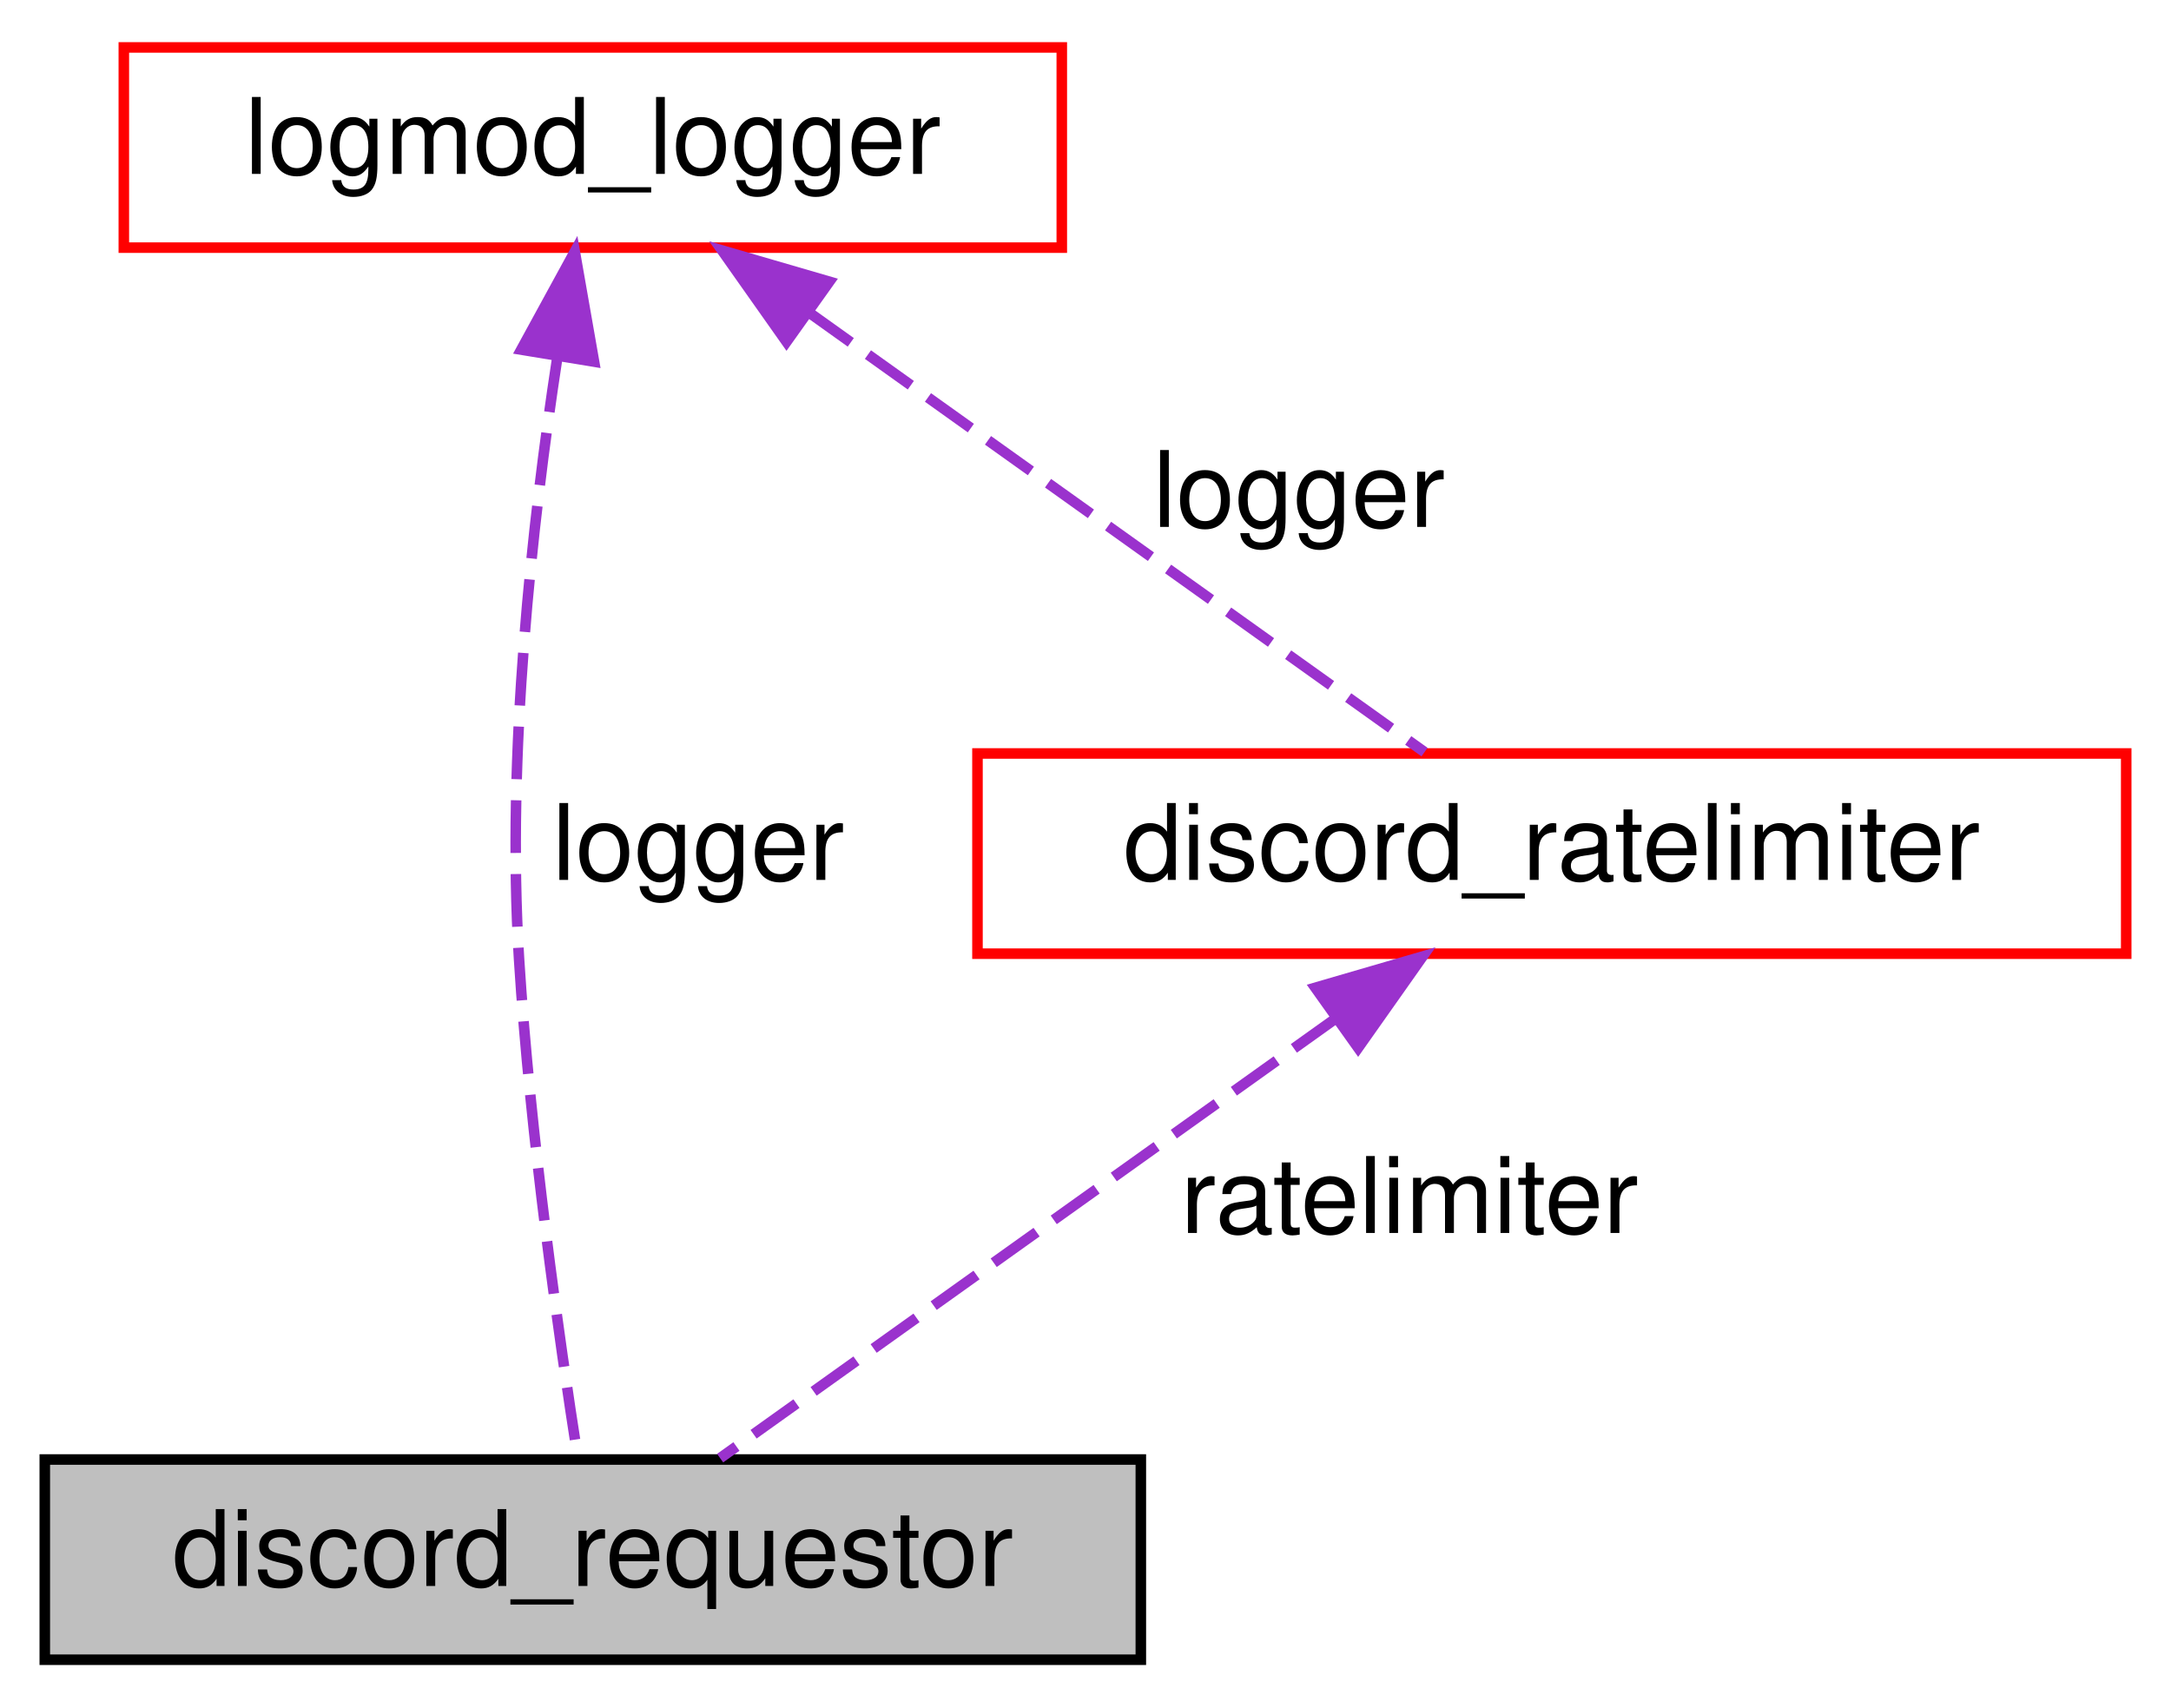
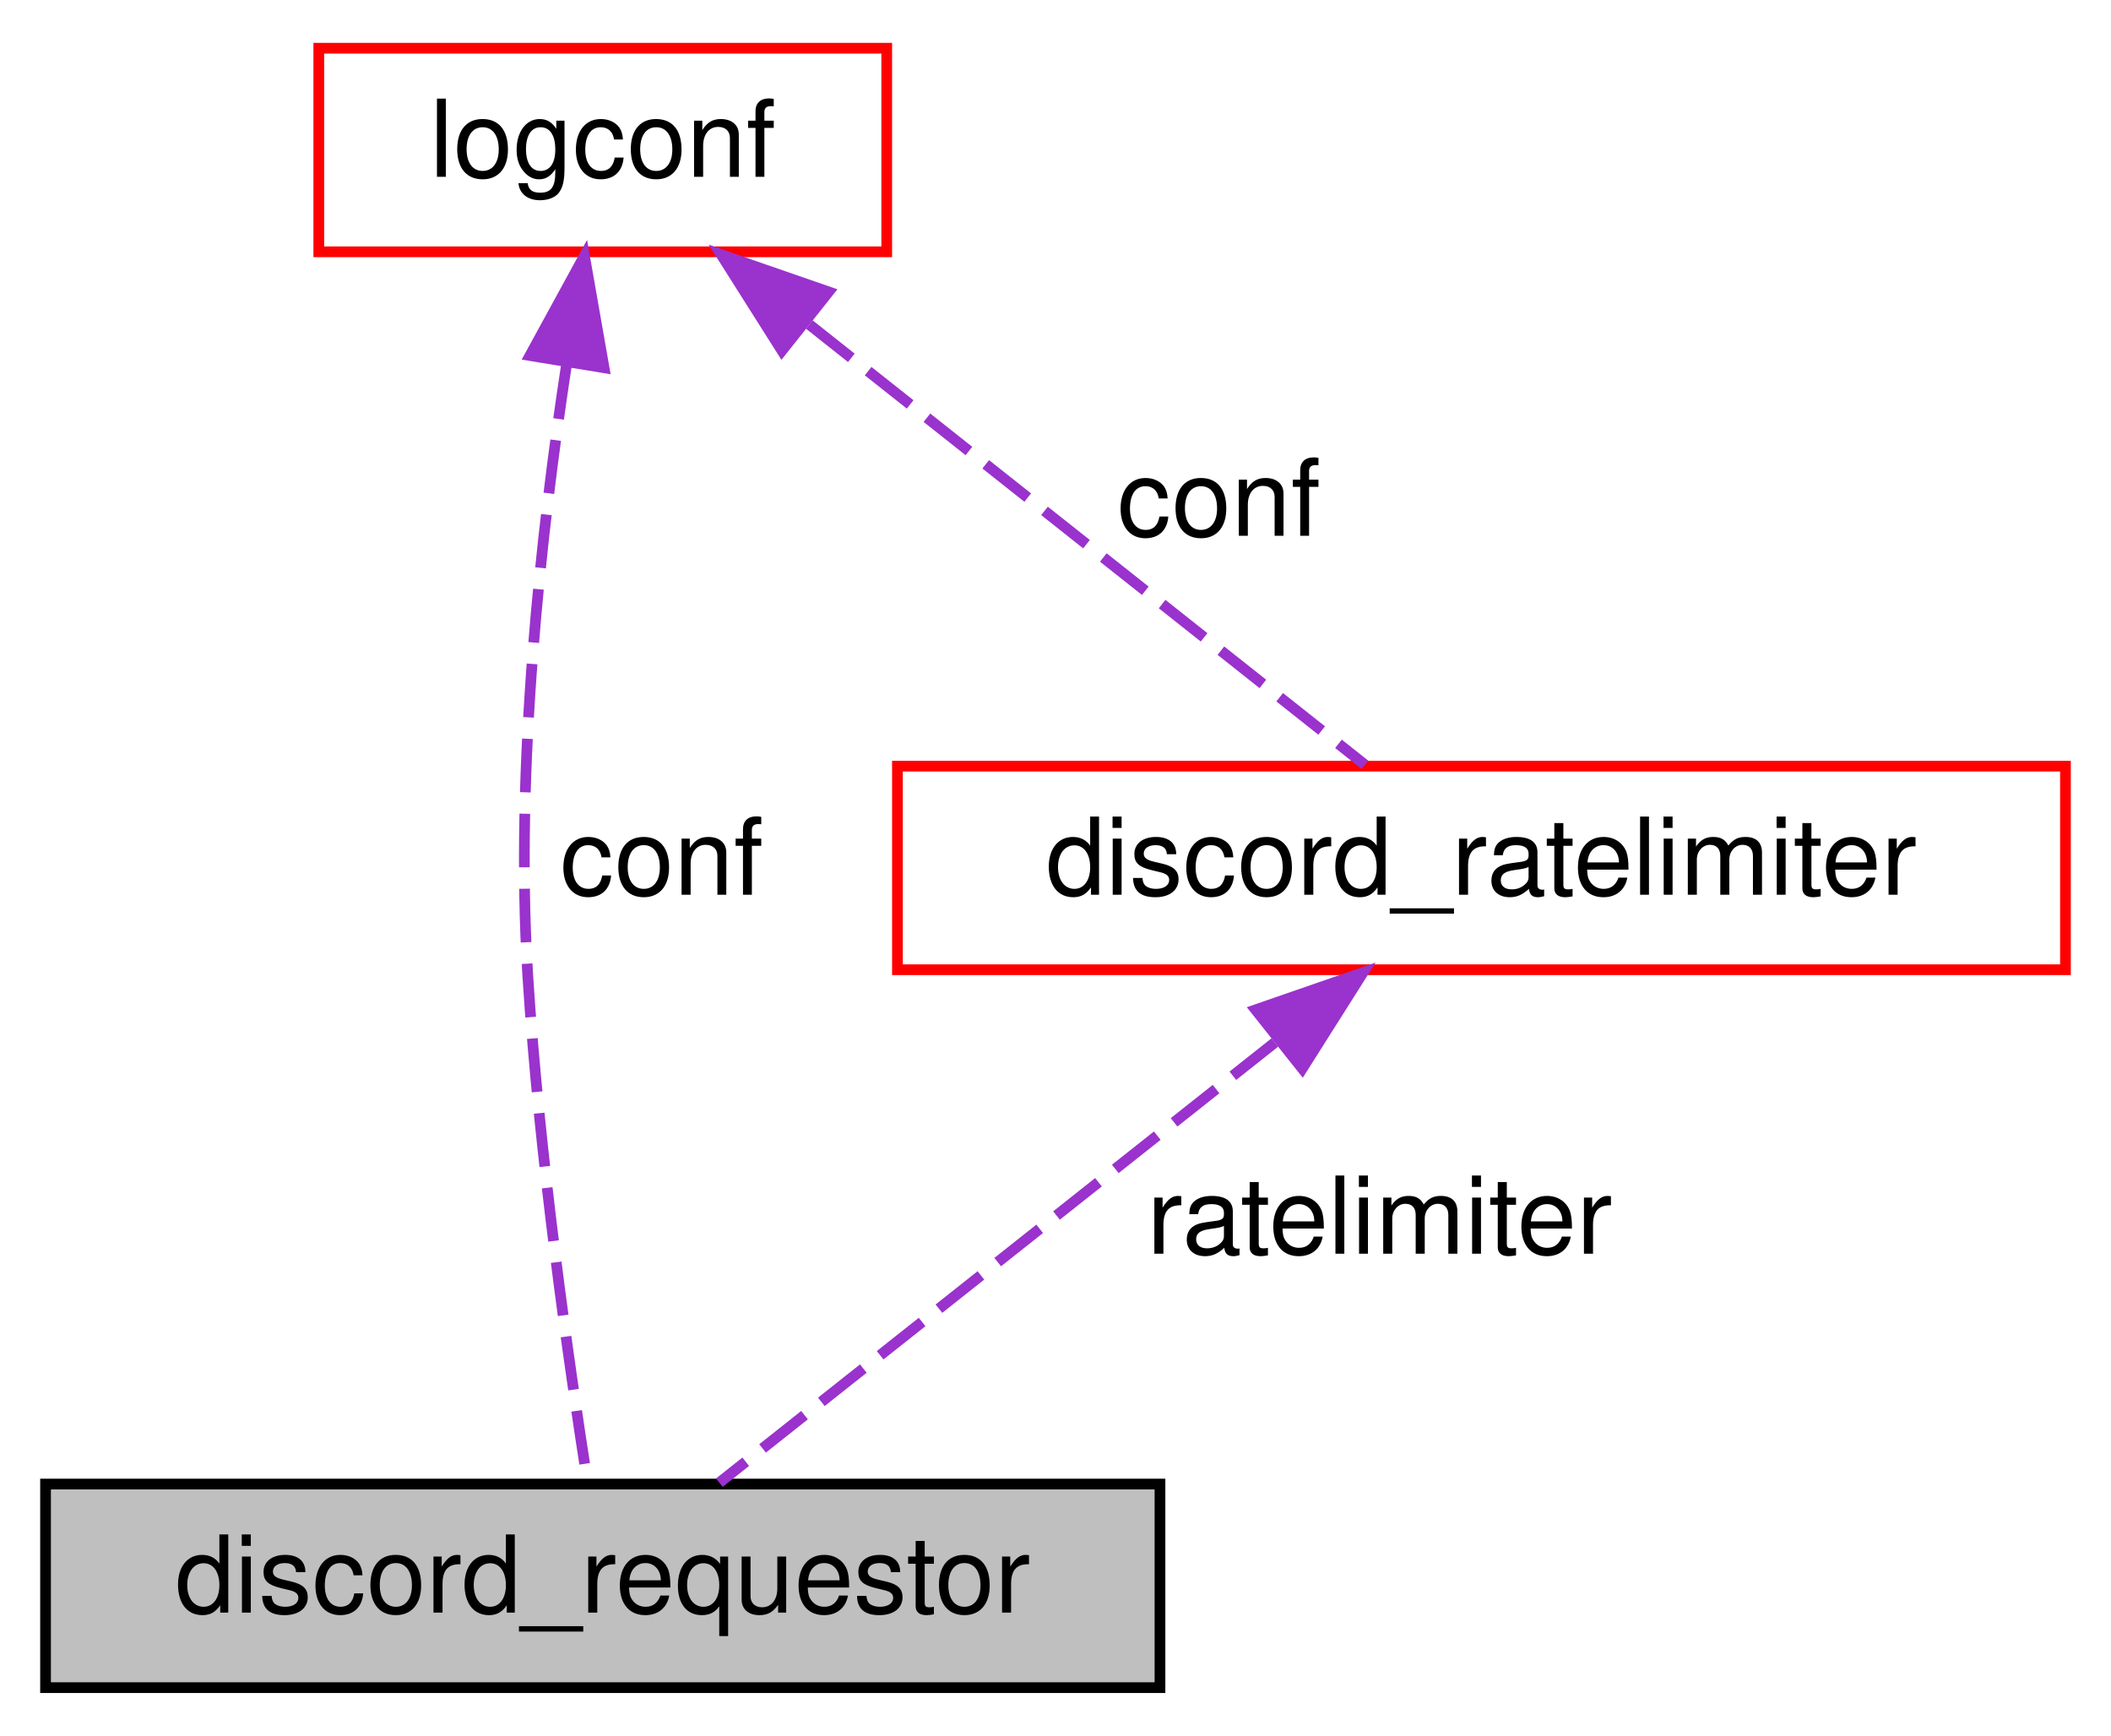
- <svg xmlns="http://www.w3.org/2000/svg" xmlns:xlink="http://www.w3.org/1999/xlink" width="206pt" height="162pt" viewBox="0.00 0.00 205.50 162.00">
+ <svg xmlns="http://www.w3.org/2000/svg" xmlns:xlink="http://www.w3.org/1999/xlink" width="197pt" height="162pt" viewBox="0.00 0.00 196.50 162.00">
  <g id="graph0" class="graph" transform="scale(1 1) rotate(0) translate(4 158)">
    <g id="node1" class="node">
      <g id="a_node1">
        <a xlink:title="The handle used for handling asynchronous requests.">
          <polygon fill="#bfbfbf" stroke="black" points="0,-0.5 0,-19.5 104,-19.5 104,-0.5 0,-0.5" />
          <text text-anchor="middle" x="52" y="-7.5" font-family="Helvetica,sans-Serif" font-size="10.00">discord_requestor</text>
        </a>
      </g>
    </g>
    <g id="node2" class="node">
      <g id="a_node2">
-         <a xlink:href="structlogmod__logger.html" target="_top" xlink:title="Immutable logger structure.">
-           <polygon fill="none" stroke="red" points="7.5,-134.5 7.5,-153.5 96.5,-153.5 96.5,-134.5 7.5,-134.5" />
-           <text text-anchor="middle" x="52" y="-141.5" font-family="Helvetica,sans-Serif" font-size="10.00">logmod_logger</text>
+         <a xlink:href="structlogconf.html" target="_top" xlink:title="A stackful and modularized wrapper over the popular 'log.c' facilities.">
+           <polygon fill="none" stroke="red" points="25.5,-134.5 25.5,-153.5 78.5,-153.5 78.5,-134.5 25.5,-134.5" />
+           <text text-anchor="middle" x="52" y="-141.5" font-family="Helvetica,sans-Serif" font-size="10.00">logconf</text>
        </a>
      </g>
    </g>
    <g id="edge1" class="edge">
      <path fill="none" stroke="#9a32cd" stroke-dasharray="5,2" d="M48.6,-123.85C46.26,-108.5 43.79,-86.39 45,-67 46.05,-50.18 48.85,-30.68 50.57,-19.7" />
      <polygon fill="#9a32cd" stroke="#9a32cd" points="45.21,-124.82 50.29,-134.12 52.12,-123.68 45.21,-124.82" />
-       <text text-anchor="middle" x="62" y="-74.5" font-family="Helvetica,sans-Serif" font-size="10.00"> logger</text>
+       <text text-anchor="middle" x="57.5" y="-74.5" font-family="Helvetica,sans-Serif" font-size="10.00"> conf</text>
    </g>
    <g id="node3" class="node">
      <g id="a_node3">
        <a xlink:href="structdiscord__ratelimiter.html" target="_top" xlink:title="The ratelimiter struct for handling ratelimiting.">
-           <polygon fill="none" stroke="red" points="88.5,-67.5 88.5,-86.5 197.5,-86.5 197.5,-67.5 88.5,-67.5" />
-           <text text-anchor="middle" x="143" y="-74.5" font-family="Helvetica,sans-Serif" font-size="10.00">discord_ratelimiter</text>
+           <polygon fill="none" stroke="red" points="79.5,-67.5 79.5,-86.5 188.5,-86.5 188.5,-67.5 79.5,-67.5" />
+           <text text-anchor="middle" x="134" y="-74.5" font-family="Helvetica,sans-Serif" font-size="10.00">discord_ratelimiter</text>
        </a>
      </g>
    </g>
    <g id="edge3" class="edge">
-       <path fill="none" stroke="#9a32cd" stroke-dasharray="5,2" d="M72.41,-128.42C90.4,-115.57 116.01,-97.28 130.92,-86.63" />
-       <polygon fill="#9a32cd" stroke="#9a32cd" points="70.38,-125.57 64.27,-134.23 74.44,-131.27 70.38,-125.57" />
-       <text text-anchor="middle" x="119" y="-108" font-family="Helvetica,sans-Serif" font-size="10.00"> logger</text>
+       <path fill="none" stroke="#9a32cd" stroke-dasharray="5,2" d="M71.28,-127.71C87.44,-114.91 109.92,-97.09 123.12,-86.63" />
+       <polygon fill="#9a32cd" stroke="#9a32cd" points="68.72,-125.28 63.06,-134.23 73.07,-130.76 68.72,-125.28" />
+       <text text-anchor="middle" x="109.5" y="-108" font-family="Helvetica,sans-Serif" font-size="10.00"> conf</text>
    </g>
    <g id="edge2" class="edge">
-       <path fill="none" stroke="#9a32cd" stroke-dasharray="5,2" d="M122.59,-61.42C104.6,-48.57 78.99,-30.28 64.08,-19.63" />
-       <polygon fill="#9a32cd" stroke="#9a32cd" points="120.56,-64.27 130.73,-67.23 124.62,-58.57 120.56,-64.27" />
-       <text text-anchor="middle" x="129.5" y="-41" font-family="Helvetica,sans-Serif" font-size="10.00"> ratelimiter</text>
+       <path fill="none" stroke="#9a32cd" stroke-dasharray="5,2" d="M114.72,-60.71C98.56,-47.91 76.08,-30.09 62.88,-19.63" />
+       <polygon fill="#9a32cd" stroke="#9a32cd" points="112.93,-63.76 122.94,-67.23 117.28,-58.28 112.93,-63.76" />
+       <text text-anchor="middle" x="124.5" y="-41" font-family="Helvetica,sans-Serif" font-size="10.00"> ratelimiter</text>
    </g>
  </g>
</svg>
